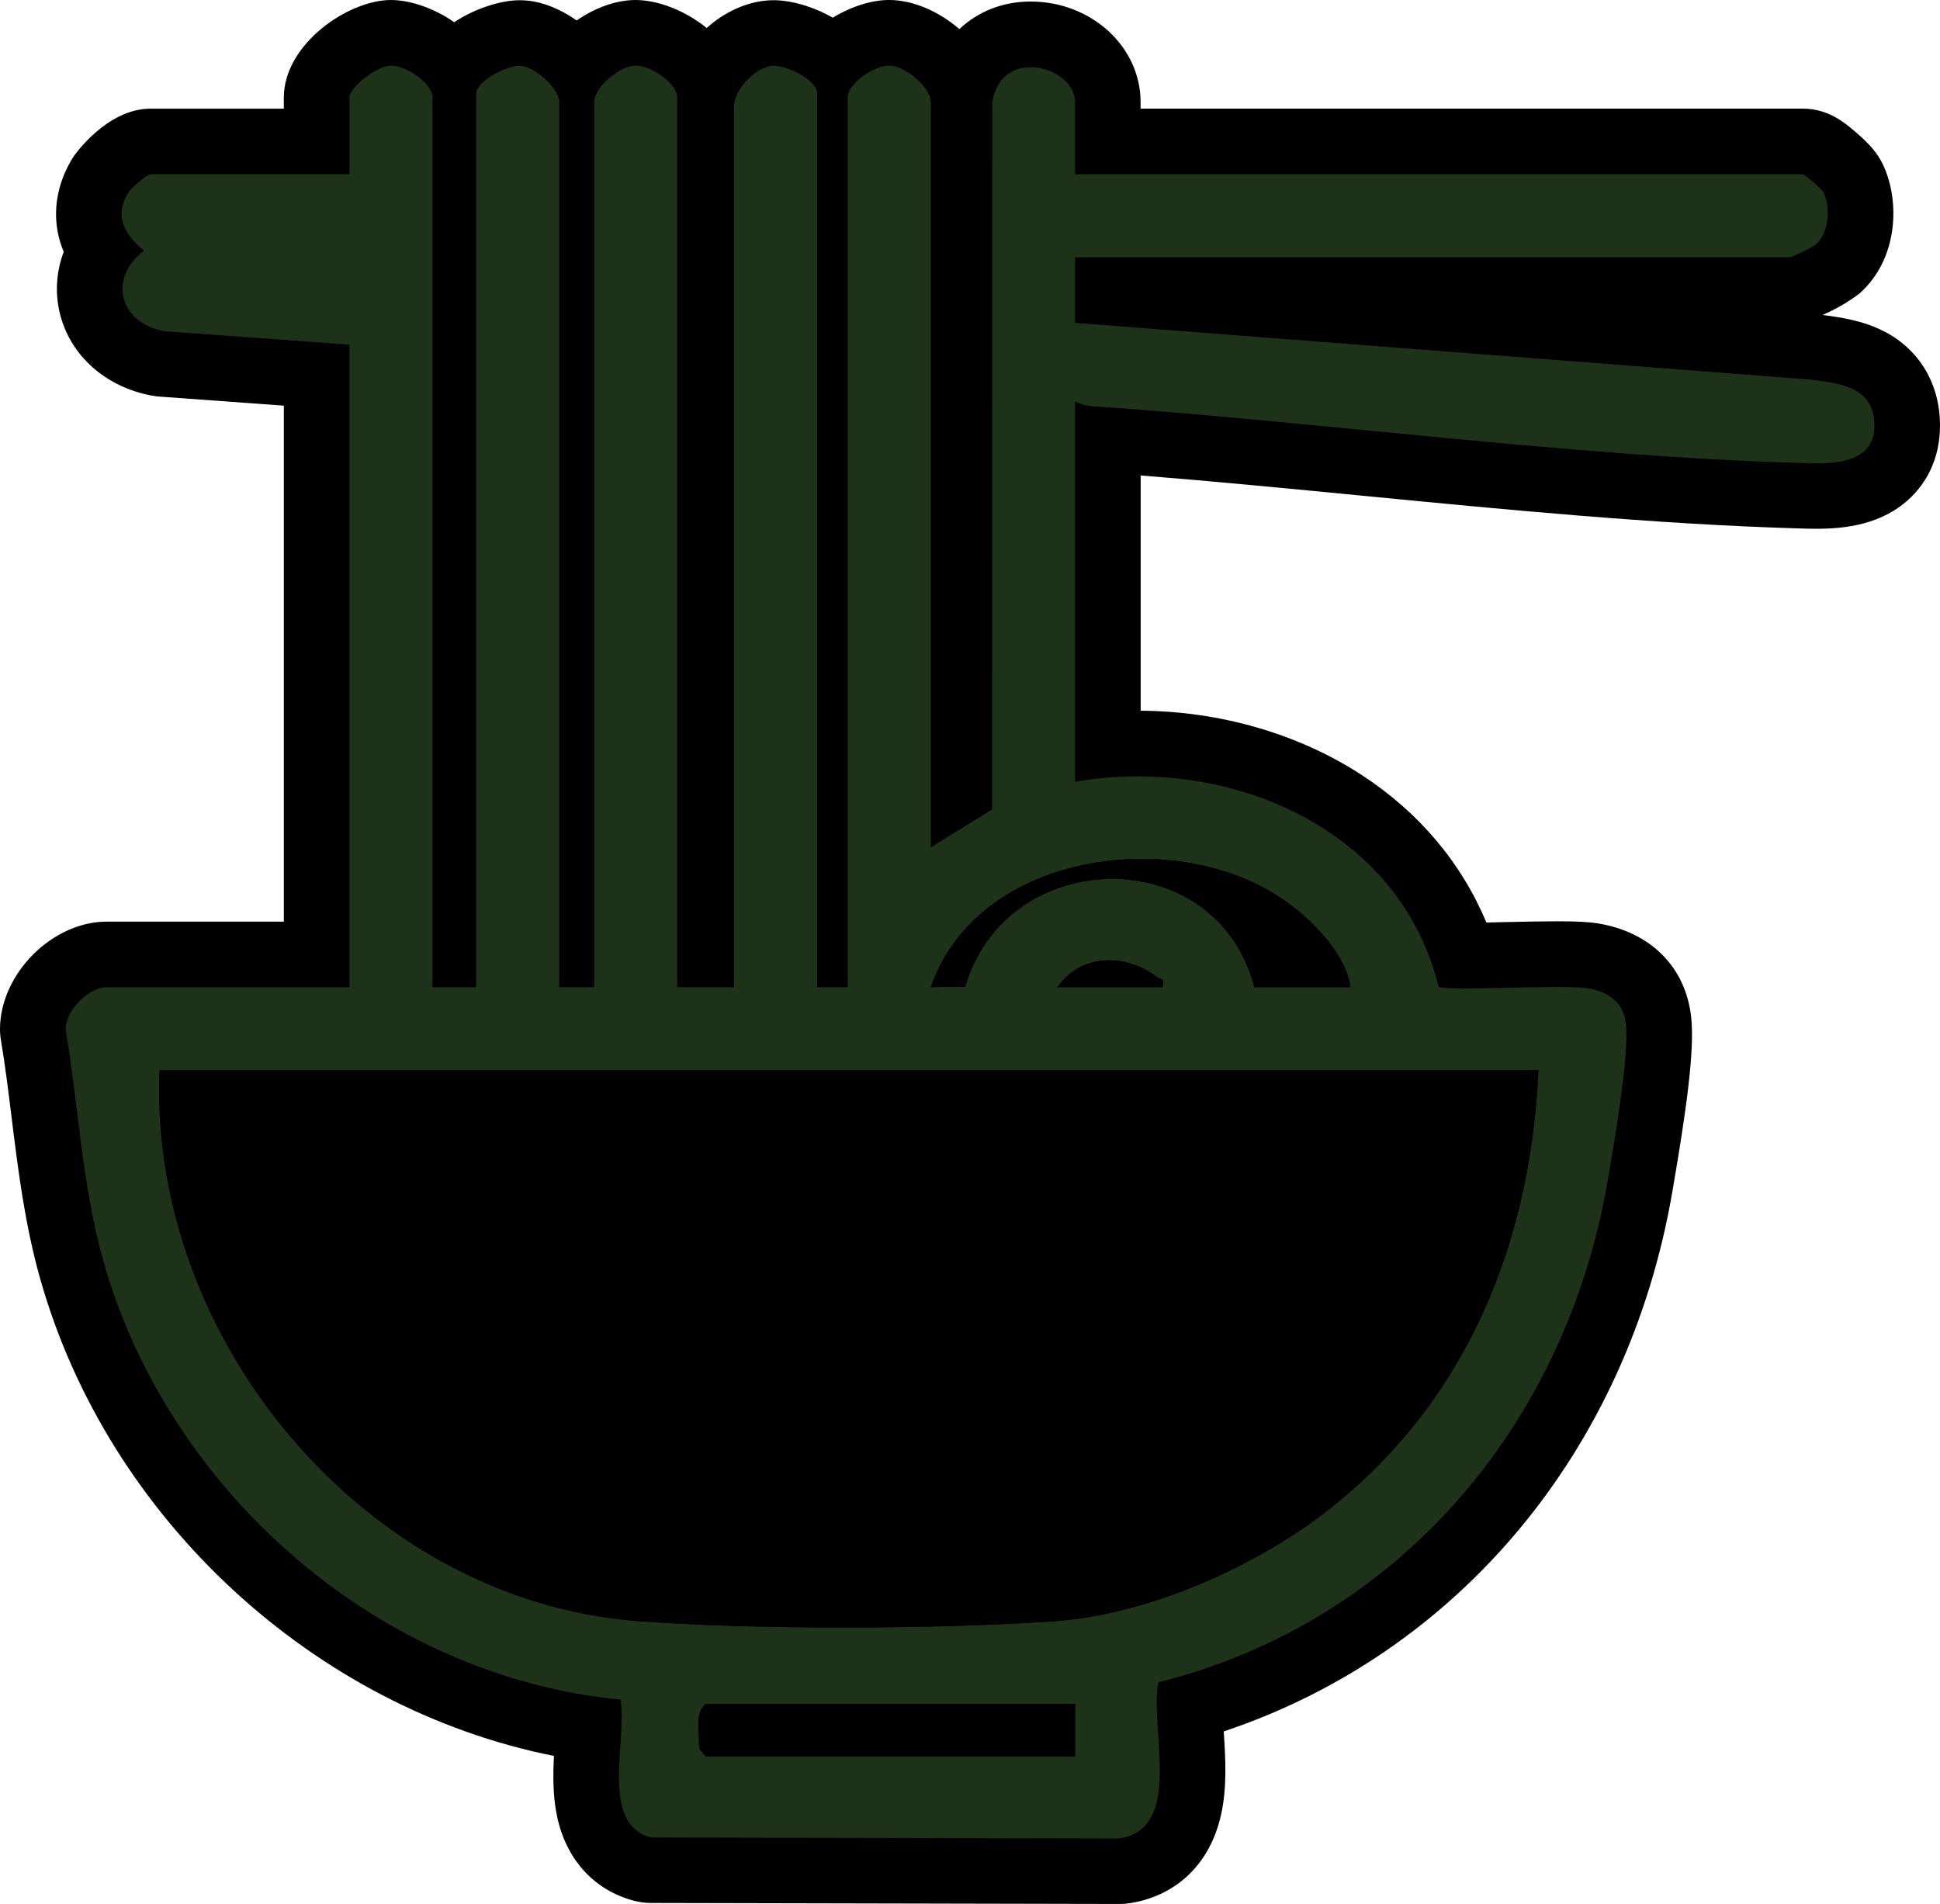
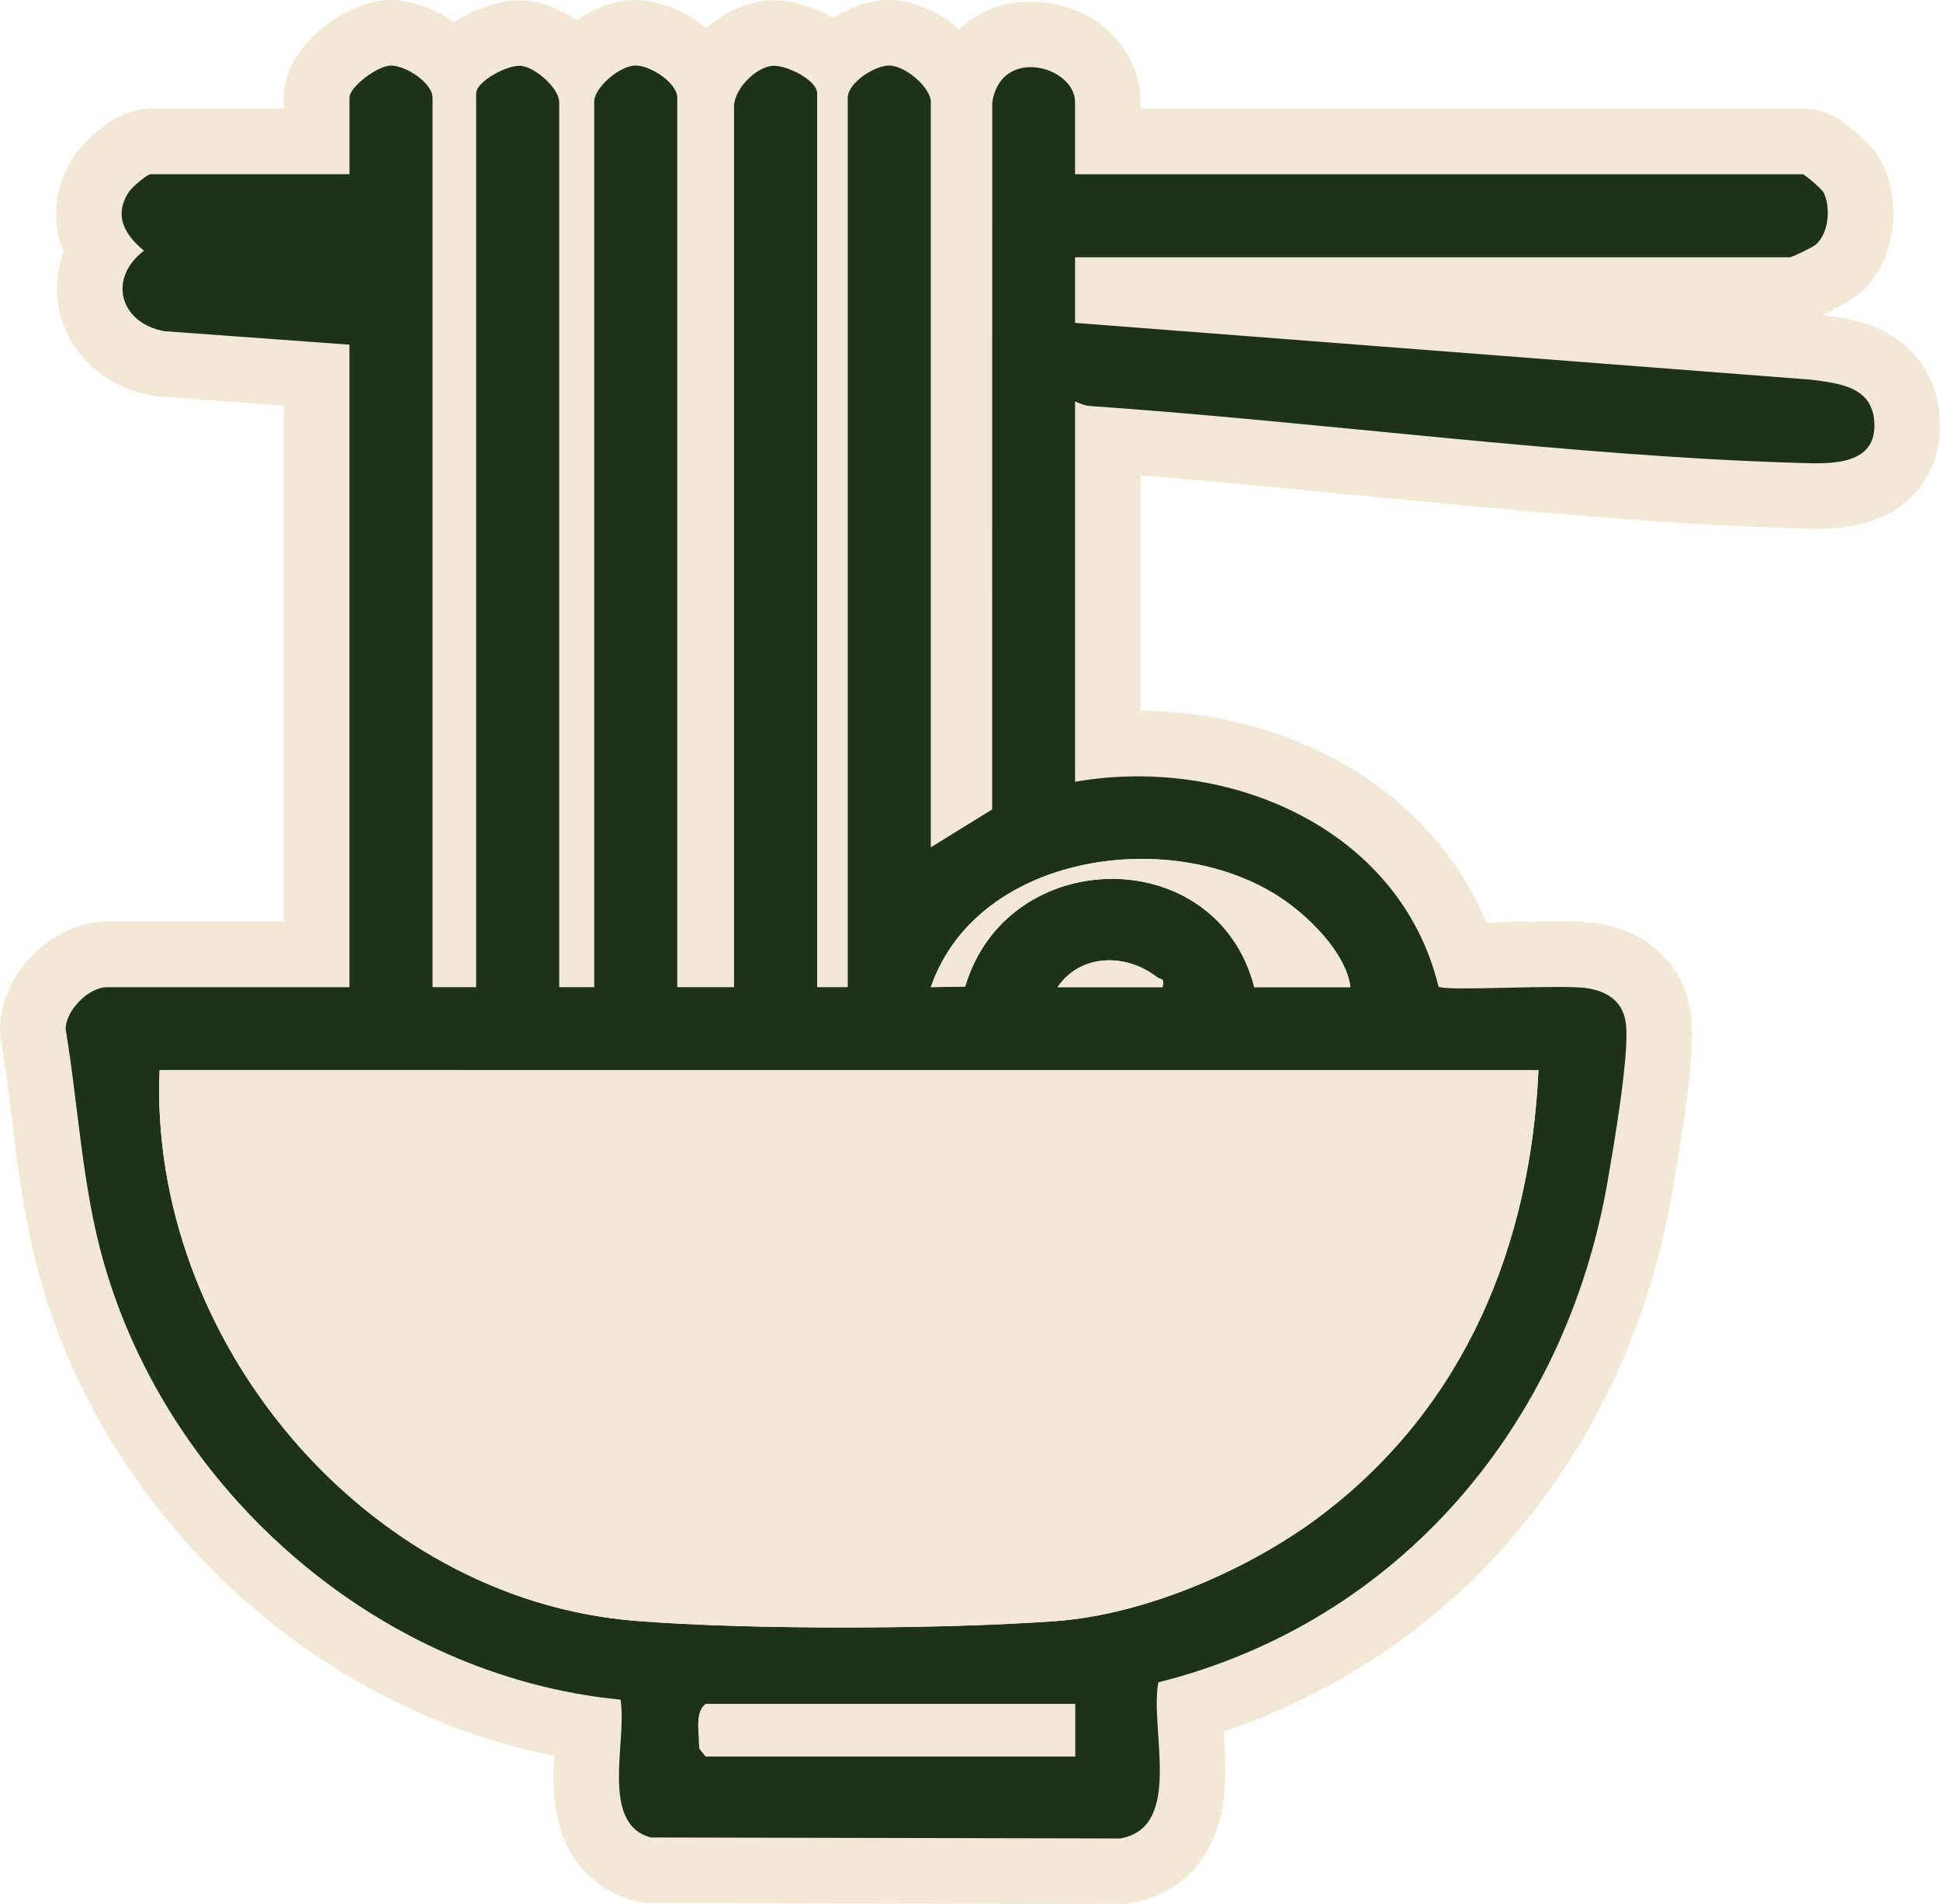
<svg xmlns="http://www.w3.org/2000/svg" viewBox="0 0 908.57 891.85">
-   <path d="M882.99 155.55c-10.21-5.43-20.82-6.89-29.44-8.01 8.84-3.74 16.28-9.14 17.51-10.25 17.86-16 18.92-42.9 10.86-60.06-2.45-5.22-6.02-9.51-12.76-15.29-5.12-4.4-12.86-11.05-24.81-11.05H534.18v-3.07c0-25.97-23.09-47.1-51.48-47.1-13.16 0-24.77 4.73-33.39 12.92-9.63-8.39-21.87-13.65-32.95-13.65-8 .02-17.65 2.98-26.33 8.3C380.59 2.87 370.11.1 362.47.1c-1.24 0-2.49.06-3.71.17-10.16.97-19.93 5.8-27.81 12.85C320.81 4.81 307.95.03 297.72 0c-9.11 0-19.04 3.6-27.64 9.59C262.76 4.4 254.56 1 246.94.28c-1.2-.11-2.43-.17-3.65-.17-8.28 0-20.3 3.52-30.59 10.29C203.23 3.77 192.12.03 183.07 0c-19.8 0-50.15 20.51-50.15 45.78v5.12H70.48c-20.5 0-35.74 21.99-35.88 22.21-7.87 12.08-11.64 28.45-4.76 44.85-3.42 9.11-4.17 18.95-1.87 28.58 4.75 19.86 21.31 34.72 43.23 38.79 1.12.21 2.24.35 3.38.43l58.35 4.25V431.7H50.01C24.53 431.69.23 456.02 0 481.74c-.01 1.79.12 3.57.42 5.33 1.99 11.89 3.47 23.84 5.03 36.49 3.05 24.68 6.21 50.19 13.45 75.71C50.81 711.83 147.46 800.18 259.44 822.5c-.47 8.86-.55 18.38 1.34 27.76 4.15 20.59 17.41 35.22 36.37 40.13 2.49.64 5.06.97 7.63.98l219.72.47q2.535 0 5.04-.42c21.79-3.62 37.2-18.64 42.28-41.19 2.97-13.18 2.11-26.97 1.29-39.21 109.7-36.71 189.25-131.51 210.08-252.66l.12-.7c6.48-37.65 10.44-65.89 8.71-81.34-2.61-23.27-18.83-39.62-43.39-43.74-4.41-.74-10-1.04-19.29-1.04-7.09 0-15.36.18-23.36.36-3.41.08-6.73.15-9.86.21-11.68-27.99-31.56-51.6-58.42-69.12-29.42-19.18-66.13-29.85-103.49-30.09V222.71c34.36 2.73 69.58 6.16 103.88 9.49 67.33 6.55 136.96 13.32 203.24 15.28l1.39.04c2.47.08 5.14.16 7.9.16 12.72 0 31.2-1.58 44.78-15.19 6.03-6.04 13.21-16.72 13.17-33.27-.04-19.15-9.37-35.07-25.58-43.69Z" />
+   <defs>
+     <style>
+       .cls-2 {
+         fill: #f2e8d5;
+       }
+     </style>
+   </defs>
+   <path d="M882.99 155.55c-10.21-5.43-20.82-6.89-29.44-8.01 8.84-3.74 16.28-9.14 17.51-10.25 17.86-16 18.92-42.9 10.86-60.06-2.45-5.22-6.02-9.51-12.76-15.29-5.12-4.4-12.86-11.05-24.81-11.05H534.18v-3.07c0-25.97-23.09-47.1-51.48-47.1-13.16 0-24.77 4.73-33.39 12.92-9.63-8.39-21.87-13.65-32.95-13.65-8 .02-17.65 2.98-26.33 8.3C380.59 2.87 370.11.1 362.47.1c-1.24 0-2.49.06-3.71.17-10.16.97-19.93 5.8-27.81 12.85C320.81 4.81 307.95.03 297.72 0c-9.11 0-19.04 3.6-27.64 9.59C262.76 4.4 254.56 1 246.94.28c-1.2-.11-2.43-.17-3.65-.17-8.28 0-20.3 3.52-30.59 10.29C203.23 3.77 192.12.03 183.07 0c-19.8 0-50.15 20.51-50.15 45.78v5.12H70.48c-20.5 0-35.74 21.99-35.88 22.21-7.87 12.08-11.64 28.45-4.76 44.85-3.42 9.11-4.17 18.95-1.87 28.58 4.75 19.86 21.31 34.72 43.23 38.79 1.12.21 2.24.35 3.38.43l58.35 4.25V431.7H50.01C24.53 431.69.23 456.02 0 481.74c-.01 1.79.12 3.57.42 5.33 1.99 11.89 3.47 23.84 5.03 36.49 3.05 24.68 6.21 50.19 13.45 75.71C50.81 711.83 147.46 800.18 259.44 822.5c-.47 8.86-.55 18.38 1.34 27.76 4.15 20.59 17.41 35.22 36.37 40.13 2.49.64 5.06.97 7.63.98l219.72.47q2.535 0 5.04-.42c21.79-3.62 37.2-18.64 42.28-41.19 2.97-13.18 2.11-26.97 1.29-39.21 109.7-36.71 189.25-131.51 210.08-252.66l.12-.7c6.48-37.65 10.44-65.89 8.71-81.34-2.61-23.27-18.83-39.62-43.39-43.74-4.41-.74-10-1.04-19.29-1.04-7.09 0-15.36.18-23.36.36-3.41.08-6.73.15-9.86.21-11.68-27.99-31.56-51.6-58.42-69.12-29.42-19.18-66.13-29.85-103.49-30.09V222.71c34.36 2.73 69.58 6.16 103.88 9.49 67.33 6.55 136.96 13.32 203.24 15.28l1.39.04c2.47.08 5.14.16 7.9.16 12.72 0 31.2-1.58 44.78-15.19 6.03-6.04 13.21-16.72 13.17-33.27-.04-19.15-9.37-35.07-25.58-43.69Z" class="cls-2" />
  <path d="M202.53 462.4H223V43.73c0-5.5 14.58-13.5 21.01-12.89 6.72.64 17.89 10.57 17.89 16.98V462.4h16.38V47.82c0-6.97 12.08-17.14 19.46-17.12 7.04.02 19.44 8.17 19.44 15.07V462.4h26.61V49.87c0-7.9 9.83-18.26 17.89-19.03 6.25-.6 21.01 6.54 21.01 12.89V462.4h14.33V45.78c0-6.9 12.41-15.05 19.44-15.07 7.38-.02 19.46 10.15 19.46 17.12V396.9l28.74-17.75.05-331.18c4.07-26.55 38.77-16.96 38.77-.13v33.78h340.88c.65 0 8.87 6.79 9.76 8.66 3.27 6.97 2.42 18.81-3.55 24.16-1.49 1.33-11.24 6.08-12.35 6.08H503.49v30.71l344.95 26.64c13.8 1.79 29.38 3.52 29.42 21.47.05 19.3-22.21 17.89-35.62 17.49-107.56-3.18-222.99-19.13-331.65-26.64-2.75-.19-4.68-1.17-7.1-2.11V366.2c71.16-12.55 152.15 21.46 170.21 95.94 3.66 2.35 58.15-1.18 69.86.78 9.78 1.64 16.77 6.46 17.94 16.86 1.62 14.48-5.75 57.01-8.57 73.41-19.56 113.76-97.36 206.47-210.44 234.84-4.19 21.47 12 68.14-17.98 73.13l-219.65-.47c-24.21-6.27-10.96-45.8-14.26-64.56C177.7 785.19 79.16 699.2 48.47 590.92 38.4 555.41 36.8 518.34 30.73 482.03c.08-8.79 10.8-19.61 19.3-19.61h113.63V161.45l-86.82-6.33c-20.68-3.84-26.53-24.61-9.43-37.69-9.02-7.51-14.31-16.43-7.05-27.56 1.32-2.03 8.54-8.26 10.16-8.26h93.15V45.78c0-5.2 13.31-15.09 19.46-15.07 7.04.02 19.44 8.17 19.44 15.07v416.63Zm429.94 0c-1.91-14.73-16.44-29.77-27.99-38.55-49.87-37.9-146.26-26.19-168.54 38.54l16.09-.27c19.77-66.72 117.79-67.92 135.4.28zm-137.17 0h49.14c1.14-4.75-.89-3.37-2.58-4.69-14.37-11.24-35.85-11.14-46.55 4.69Zm225.21 38.9-645.78-.03c-5.23 125.54 95.8 247.88 223.03 257.97 53.4 4.24 142.98 3.98 196.59.11 42.56-3.07 92.07-24.7 125.62-50.45 66.07-50.7 96.8-125.27 100.54-207.6M503.49 798.16h-173c-4.18 3.16-3.61 10.38-3.17 15.46.16 1.89-.16 3.86.43 5.71l2.75 3.39h173v-24.57Z" style="fill:#1e3219" />
-   <path d="M720.51 501.3c-3.74 82.32-34.47 156.9-100.54 207.6-33.55 25.75-83.06 47.38-125.62 50.45-53.61 3.87-143.18 4.12-196.59-.11C170.53 749.15 69.5 626.82 74.73 501.27zM503.49 798.16v24.57h-173l-2.75-3.39c-.59-1.86-.26-3.82-.43-5.71-.44-5.08-1.01-12.3 3.17-15.46h173ZM632.47 462.4h-45.04c-17.61-68.2-115.63-67-135.4-.28l-16.09.27c22.28-64.73 118.67-76.43 168.54-38.54 11.55 8.78 26.08 23.82 27.99 38.55" />
-   <path d="M495.3 462.4c10.7-15.84 32.18-15.93 46.55-4.69 1.69 1.32 3.72-.06 2.58 4.69h-49.14Z" />
+   <path d="M720.51 501.3c-3.74 82.32-34.47 156.9-100.54 207.6-33.55 25.75-83.06 47.38-125.62 50.45-53.61 3.87-143.18 4.12-196.59-.11C170.53 749.15 69.5 626.82 74.73 501.27zM503.49 798.16v24.57h-173l-2.75-3.39c-.59-1.86-.26-3.82-.43-5.71-.44-5.08-1.01-12.3 3.17-15.46h173ZM632.47 462.4h-45.04c-17.61-68.2-115.63-67-135.4-.28l-16.09.27c22.28-64.73 118.67-76.43 168.54-38.54 11.55 8.78 26.08 23.82 27.99 38.55" class="cls-2" />
+   <path d="M495.3 462.4c10.7-15.84 32.18-15.93 46.55-4.69 1.69 1.32 3.72-.06 2.58 4.69h-49.14Z" class="cls-2" />
</svg>
